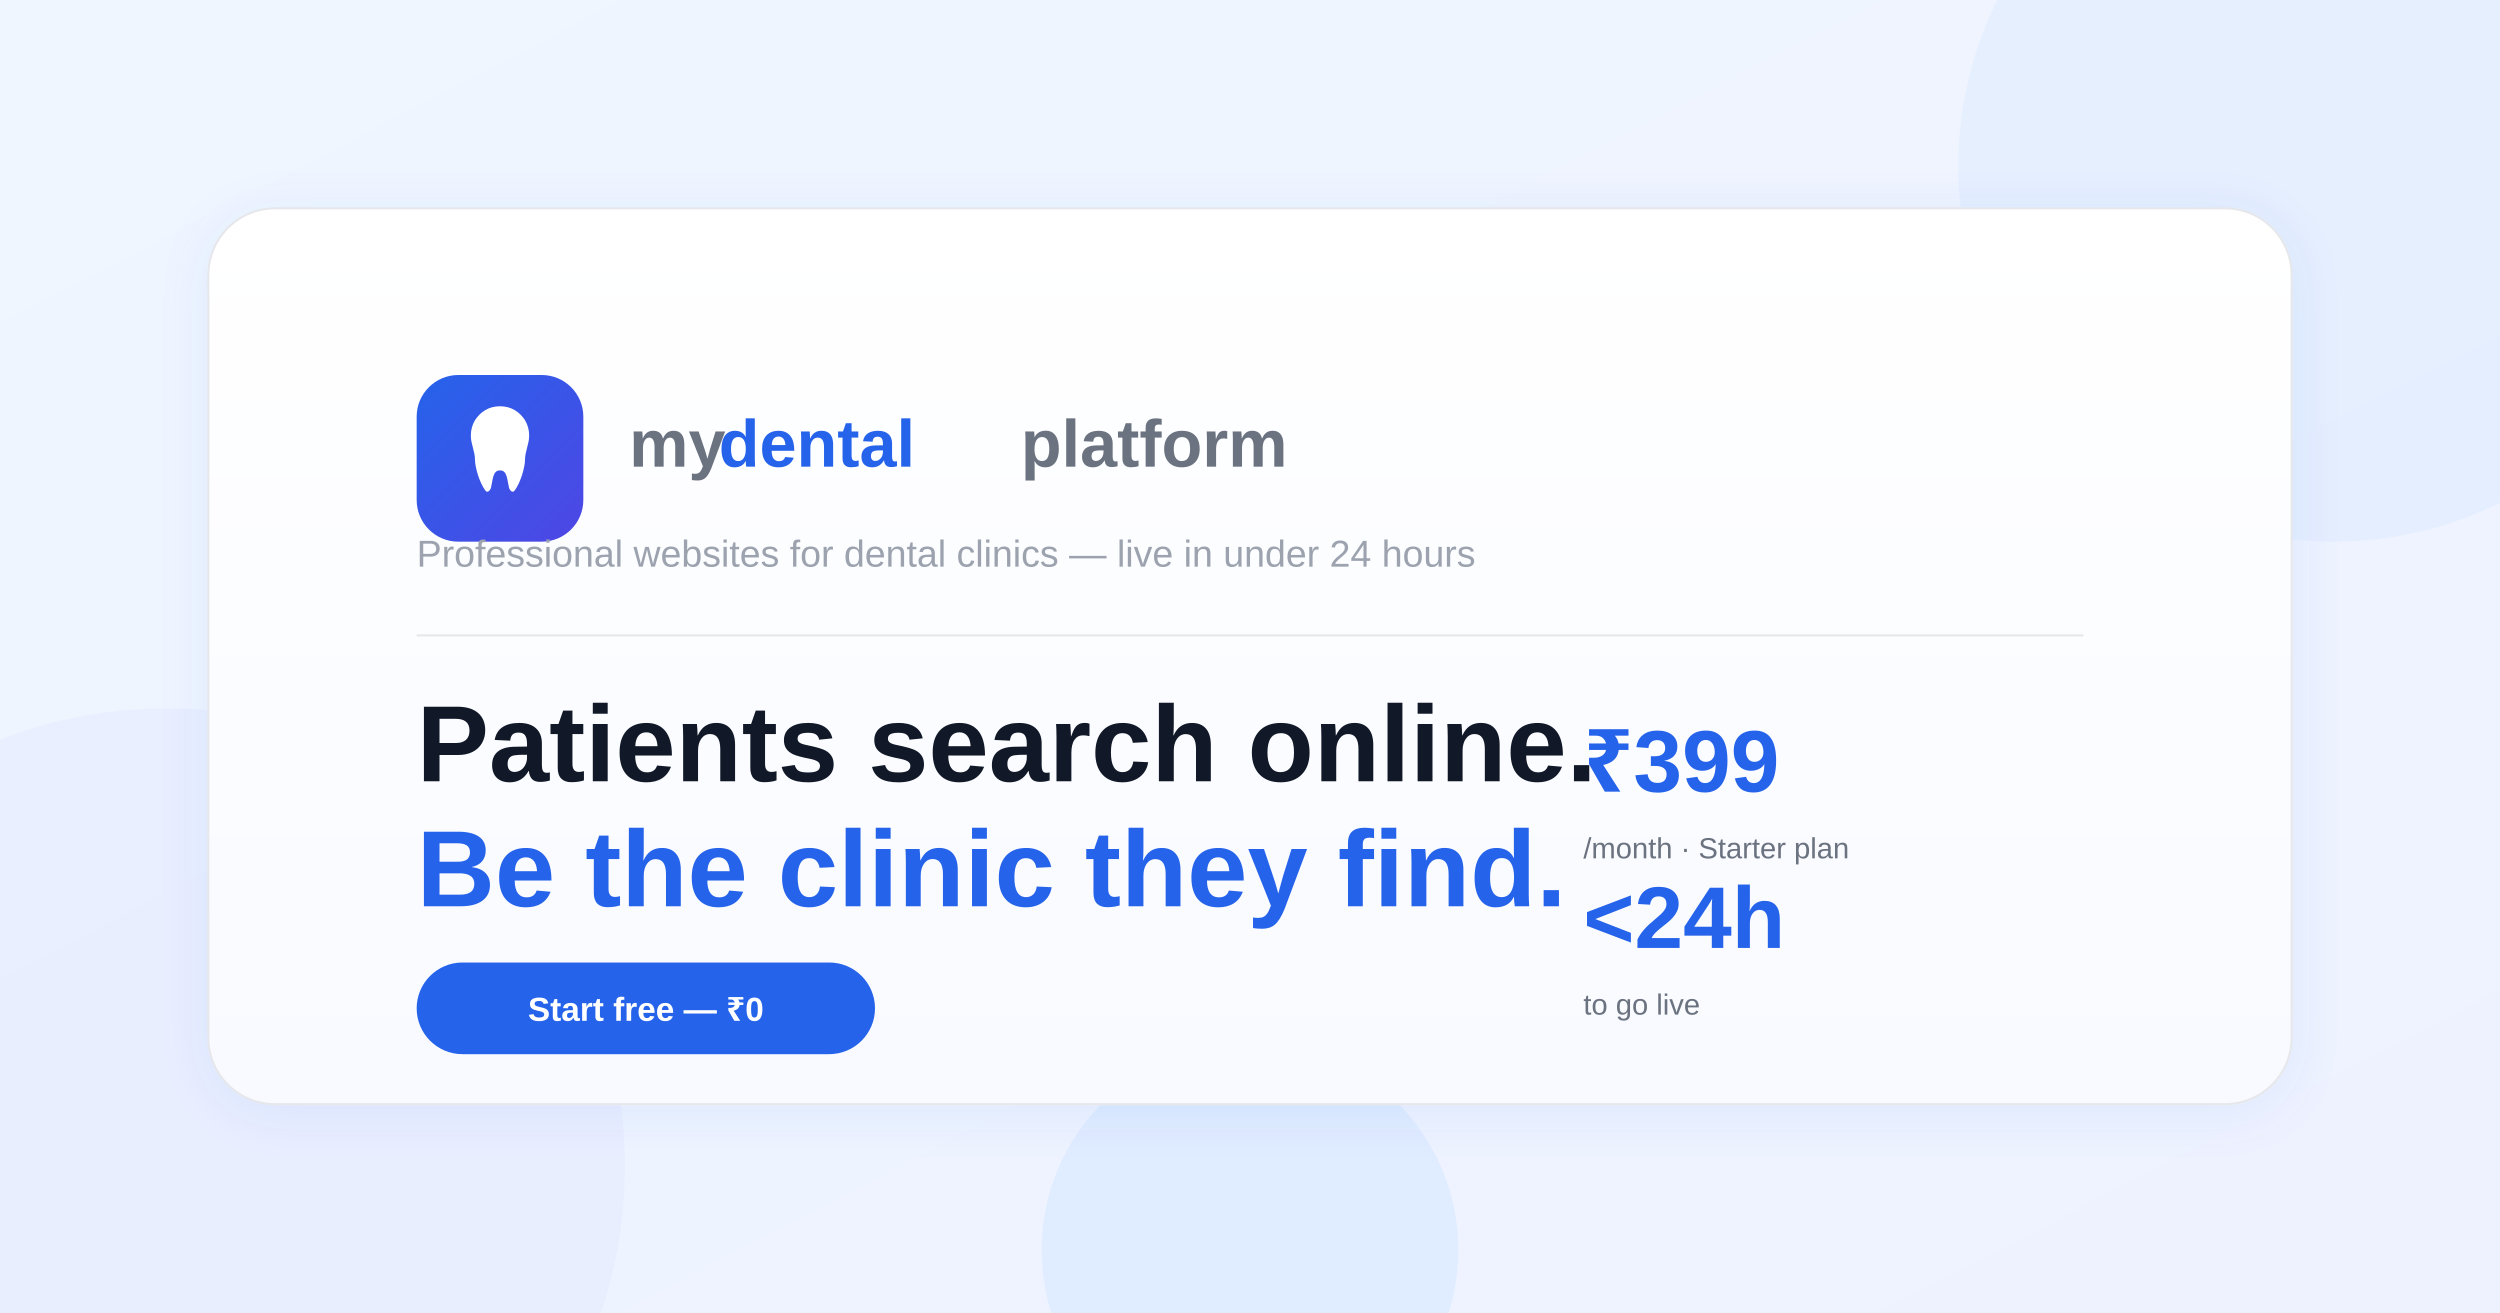
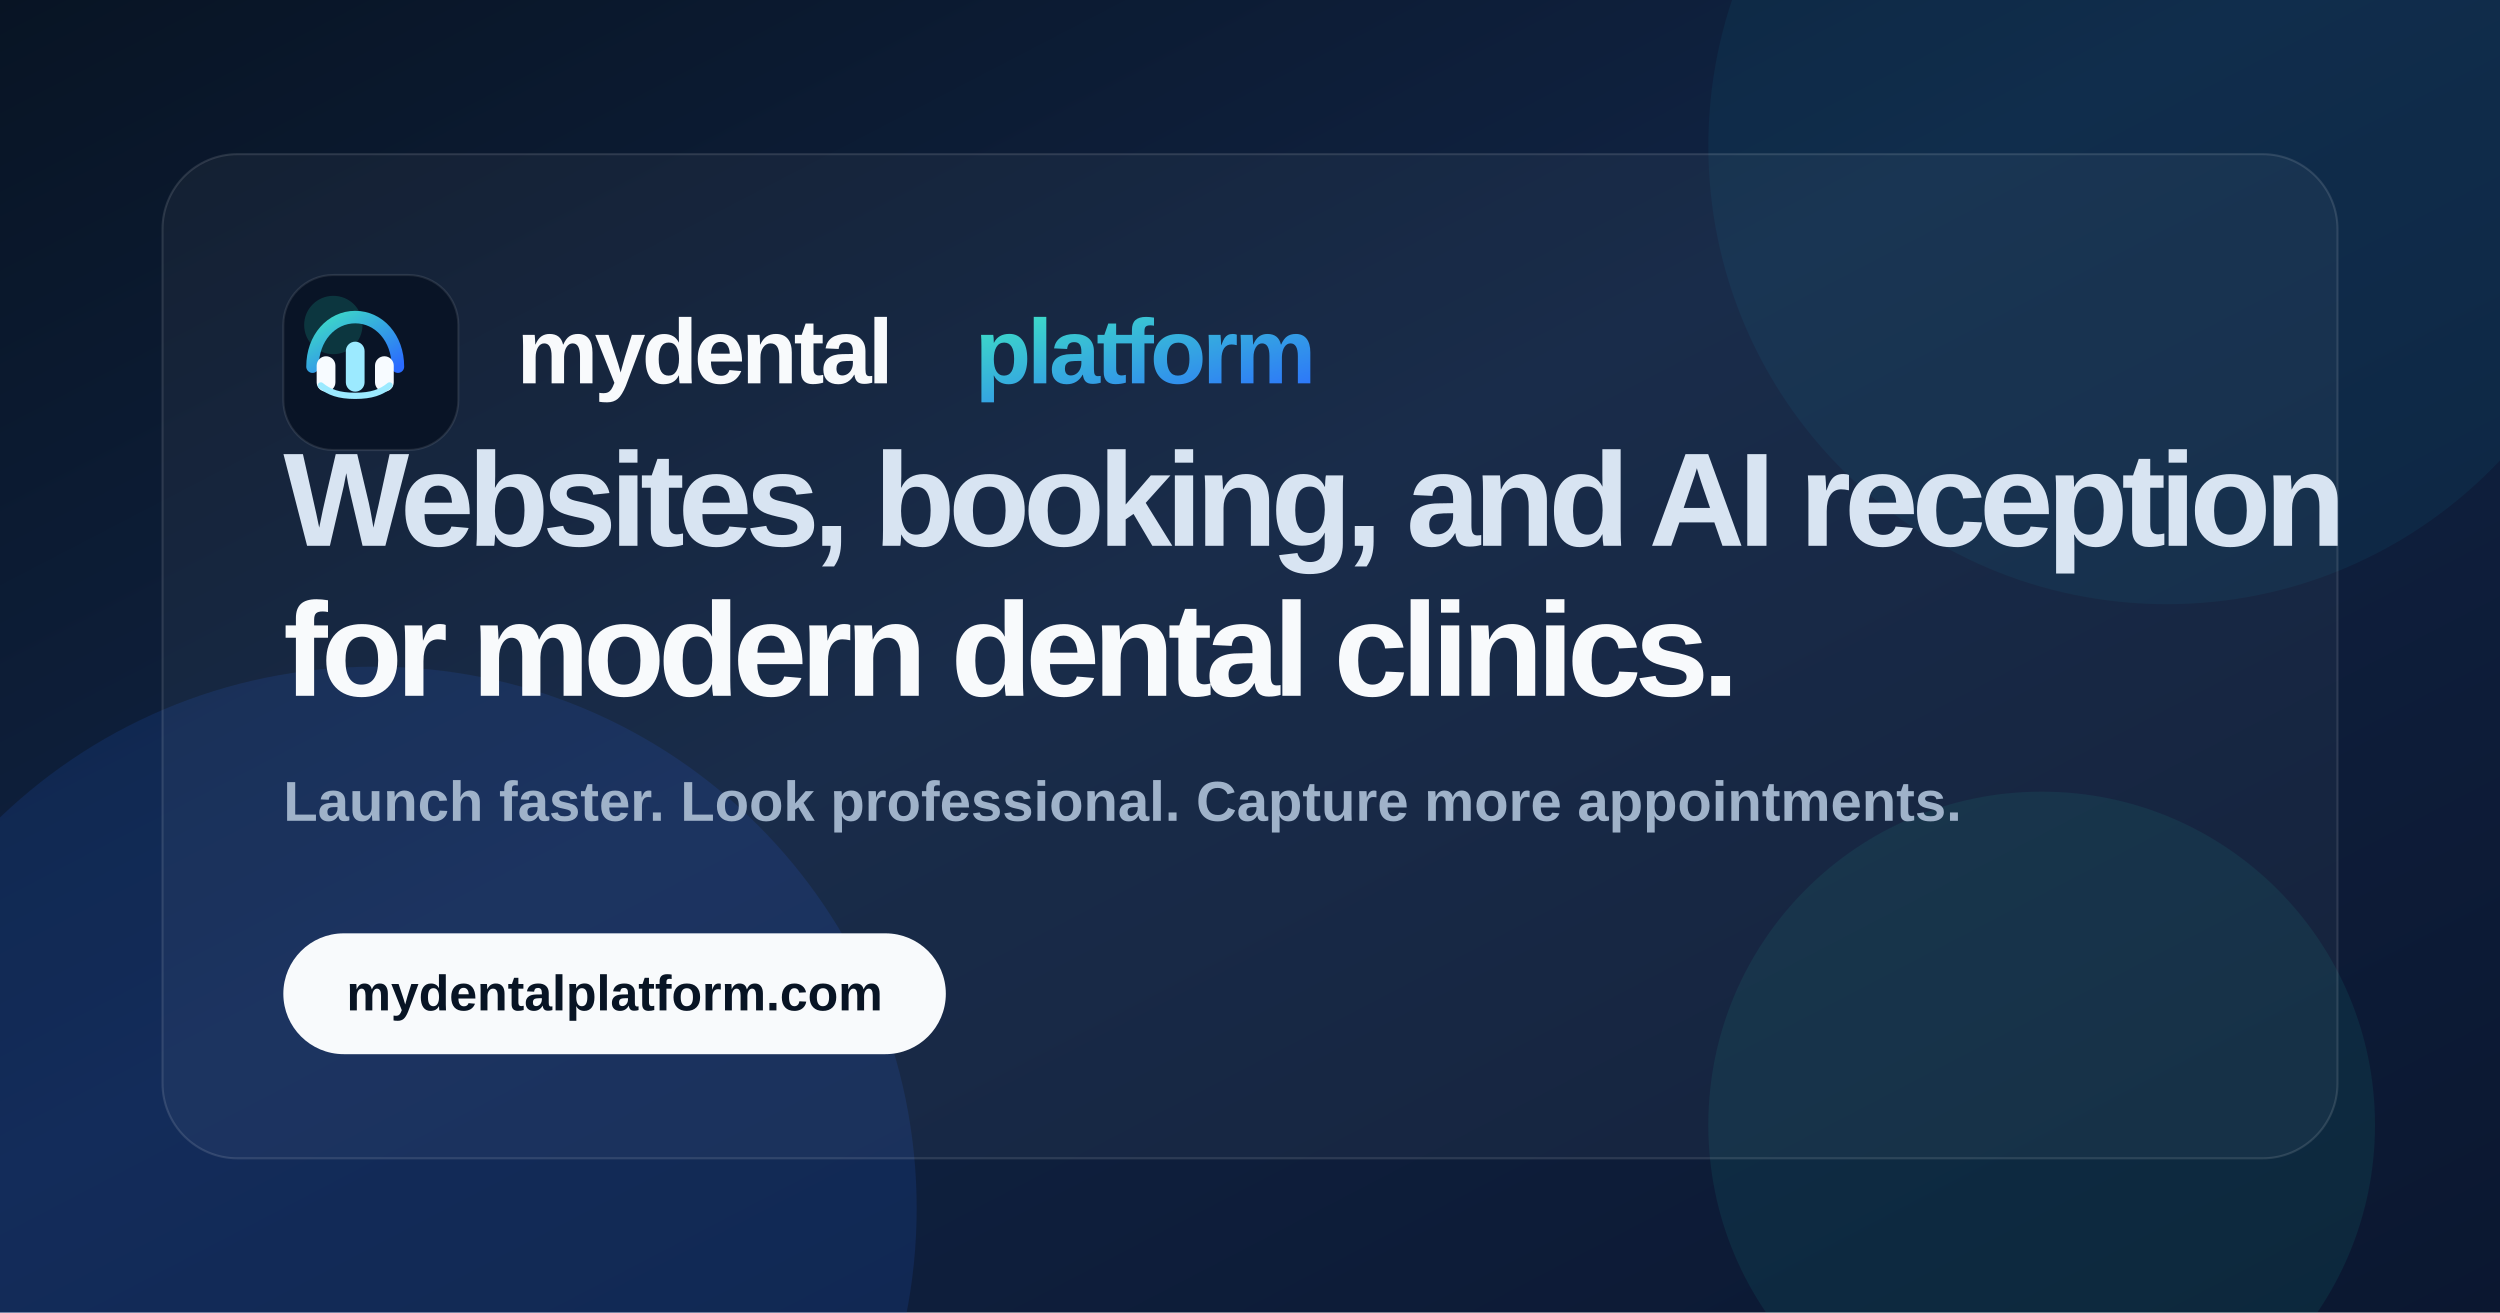
<svg xmlns="http://www.w3.org/2000/svg" width="1200" height="630" viewBox="0 0 1200 630" role="img" aria-label="mydentalplatform">
  <defs>
-     <linearGradient id="bg" x1="0" y1="0" x2="1" y2="1">
-       <stop offset="0%" stop-color="#eff6ff" />
-       <stop offset="100%" stop-color="#eef2ff" />
+     <linearGradient id="bg" x1="0%" y1="0%" x2="100%" y2="100%">
+       <stop offset="0%" stop-color="#081424" />
+       <stop offset="45%" stop-color="#102343" />
+       <stop offset="100%" stop-color="#0B1730" />
    </linearGradient>
-     <linearGradient id="card" x1="0" y1="0" x2="0" y2="1">
-       <stop offset="0%" stop-color="#ffffff" />
-       <stop offset="100%" stop-color="#f8faff" />
+     <linearGradient id="glow" x1="0%" y1="0%" x2="100%" y2="100%">
+       <stop offset="0%" stop-color="#3EE0C4" />
+       <stop offset="100%" stop-color="#2B6BFF" />
    </linearGradient>
-     <linearGradient id="icon" x1="0" y1="0" x2="1" y2="1">
-       <stop offset="0%" stop-color="#2563eb" />
-       <stop offset="100%" stop-color="#4f46e5" />
-     </linearGradient>
-     <filter id="shadow" x="-5%" y="-5%" width="110%" height="120%">
-       <feDropShadow dx="0" dy="4" stdDeviation="12" flood-color="#2563eb" flood-opacity="0.08" />
-     </filter>
  </defs>
  <rect width="1200" height="630" fill="url(#bg)" />
-   <circle cx="1120" cy="80" r="180" fill="#dbeafe" opacity="0.5" />
-   <circle cx="80" cy="560" r="220" fill="#e0e7ff" opacity="0.4" />
-   <circle cx="600" cy="600" r="100" fill="#bfdbfe" opacity="0.3" />
-   <rect x="100" y="100" width="1000" height="430" rx="32" fill="url(#card)" filter="url(#shadow)" stroke="#e5e7eb" stroke-width="1" />
-   <rect x="200" y="180" width="80" height="80" rx="20" fill="url(#icon)" />
-   <path d="M240 195c-5.5 0-9.5 2.8-12 6.7-1.3 2.2-2 4.7-2 7.3 0 4.3 2 7.5 2 11.8 0 3.2 2 10.7 5 14.7.9 1.2 2.2.2 2.7-1.5 1-4.7 1-8.2 4.3-8.2s3.3 3.5 4.3 8.2c.5 1.7 1.8 2.7 2.7 1.5 3-4 5-11.5 5-14.7 0-4.3 2-7.5 2-11.8 0-2.6-.7-5.1-2-7.3C249.5 197.8 245.5 195 240 195z" fill="white" />
-   <text x="302" y="224" font-family="Arial, Helvetica, sans-serif" font-size="32" font-weight="700" fill="#6b7280">my</text>
-   <text x="345" y="224" font-family="Arial, Helvetica, sans-serif" font-size="32" font-weight="800" fill="#2563eb">dental</text>
-   <text x="490" y="224" font-family="Arial, Helvetica, sans-serif" font-size="32" font-weight="700" fill="#6b7280">platform</text>
-   <text x="200" y="272" font-family="Arial, Helvetica, sans-serif" font-size="18" fill="#9ca3af" font-weight="400">Professional websites for dental clinics — live in under 24 hours</text>
-   <line x1="200" y1="305" x2="1000" y2="305" stroke="#e5e7eb" stroke-width="1" />
-   <text x="200" y="375" font-family="Arial, Helvetica, sans-serif" font-size="52" font-weight="800" fill="#111827">Patients search online.</text>
-   <text x="200" y="435" font-family="Arial, Helvetica, sans-serif" font-size="52" font-weight="800" fill="#2563eb">Be the clinic they find.</text>
-   <rect x="200" y="462" width="220" height="44" rx="22" fill="#2563eb" />
-   <text x="310" y="490" text-anchor="middle" font-family="Arial, Helvetica, sans-serif" font-size="16" font-weight="700" fill="white">Start free — ₹0</text>
-   <text x="760" y="380" font-family="Arial, Helvetica, sans-serif" font-size="42" font-weight="800" fill="#2563eb">₹399</text>
-   <text x="760" y="412" font-family="Arial, Helvetica, sans-serif" font-size="14" fill="#6b7280">/month · Starter plan</text>
-   <text x="760" y="455" font-family="Arial, Helvetica, sans-serif" font-size="42" font-weight="800" fill="#2563eb">&lt;24h</text>
-   <text x="760" y="487" font-family="Arial, Helvetica, sans-serif" font-size="14" fill="#6b7280">to go live</text>
+   <circle cx="1040" cy="70" r="220" fill="#0E7490" opacity="0.12" />
+   <circle cx="180" cy="580" r="260" fill="#2563EB" opacity="0.14" />
+   <circle cx="980" cy="540" r="160" fill="#14B8A6" opacity="0.1" />
+   <rect x="78" y="74" width="1044" height="482" rx="36" fill="rgba(255,255,255,0.04)" stroke="rgba(255,255,255,0.12)" />
+   <rect x="136" y="132" width="84" height="84" rx="24" fill="#091426" stroke="rgba(255,255,255,0.1)" />
+   <circle cx="160" cy="156" r="14" fill="#1DD3B0" opacity="0.18" />
+   <path d="M150 176c0-13.8 9.1-23.8 20.5-23.8S191 162.2 191 176" fill="none" stroke="url(#glow)" stroke-linecap="round" stroke-width="6" />
+   <rect x="152" y="171" width="9" height="17" rx="4.5" fill="#F7FBFF" />
+   <rect x="166" y="164" width="9" height="24" rx="4.5" fill="#9CEAFF" />
+   <rect x="180" y="171" width="9" height="17" rx="4.5" fill="#F7FBFF" />
+   <path d="M154 185c4 3.3 8.7 5 16.5 5s12.5-1.7 16.5-5" fill="none" stroke="#9CEAFF" stroke-linecap="round" stroke-width="3" />
+   <g font-family="'Plus Jakarta Sans', 'Segoe UI', Arial, sans-serif">
+     <text x="248" y="184" fill="#F8FAFC" font-size="44" font-weight="800" letter-spacing="-0.04em">mydental</text>
+     <text x="468" y="184" fill="url(#glow)" font-size="44" font-weight="800" letter-spacing="-0.04em">platform</text>
+     <text x="136" y="262" fill="#D8E4F2" font-size="64" font-weight="800" letter-spacing="-0.05em">Websites, booking, and AI reception</text>
+     <text x="136" y="334" fill="#F8FAFC" font-size="64" font-weight="800" letter-spacing="-0.05em">for modern dental clinics.</text>
+     <text x="136" y="394" fill="#9FB2C9" font-size="27" font-weight="600">Launch faster. Look professional. Capture more appointments.</text>
+   </g>
+   <rect x="136" y="448" width="318" height="58" rx="29" fill="#F8FAFC" />
+   <text x="295" y="485" text-anchor="middle" font-family="'Plus Jakarta Sans', 'Segoe UI', Arial, sans-serif" font-size="24" font-weight="800" fill="#081424">mydentalplatform.com</text>
</svg>
